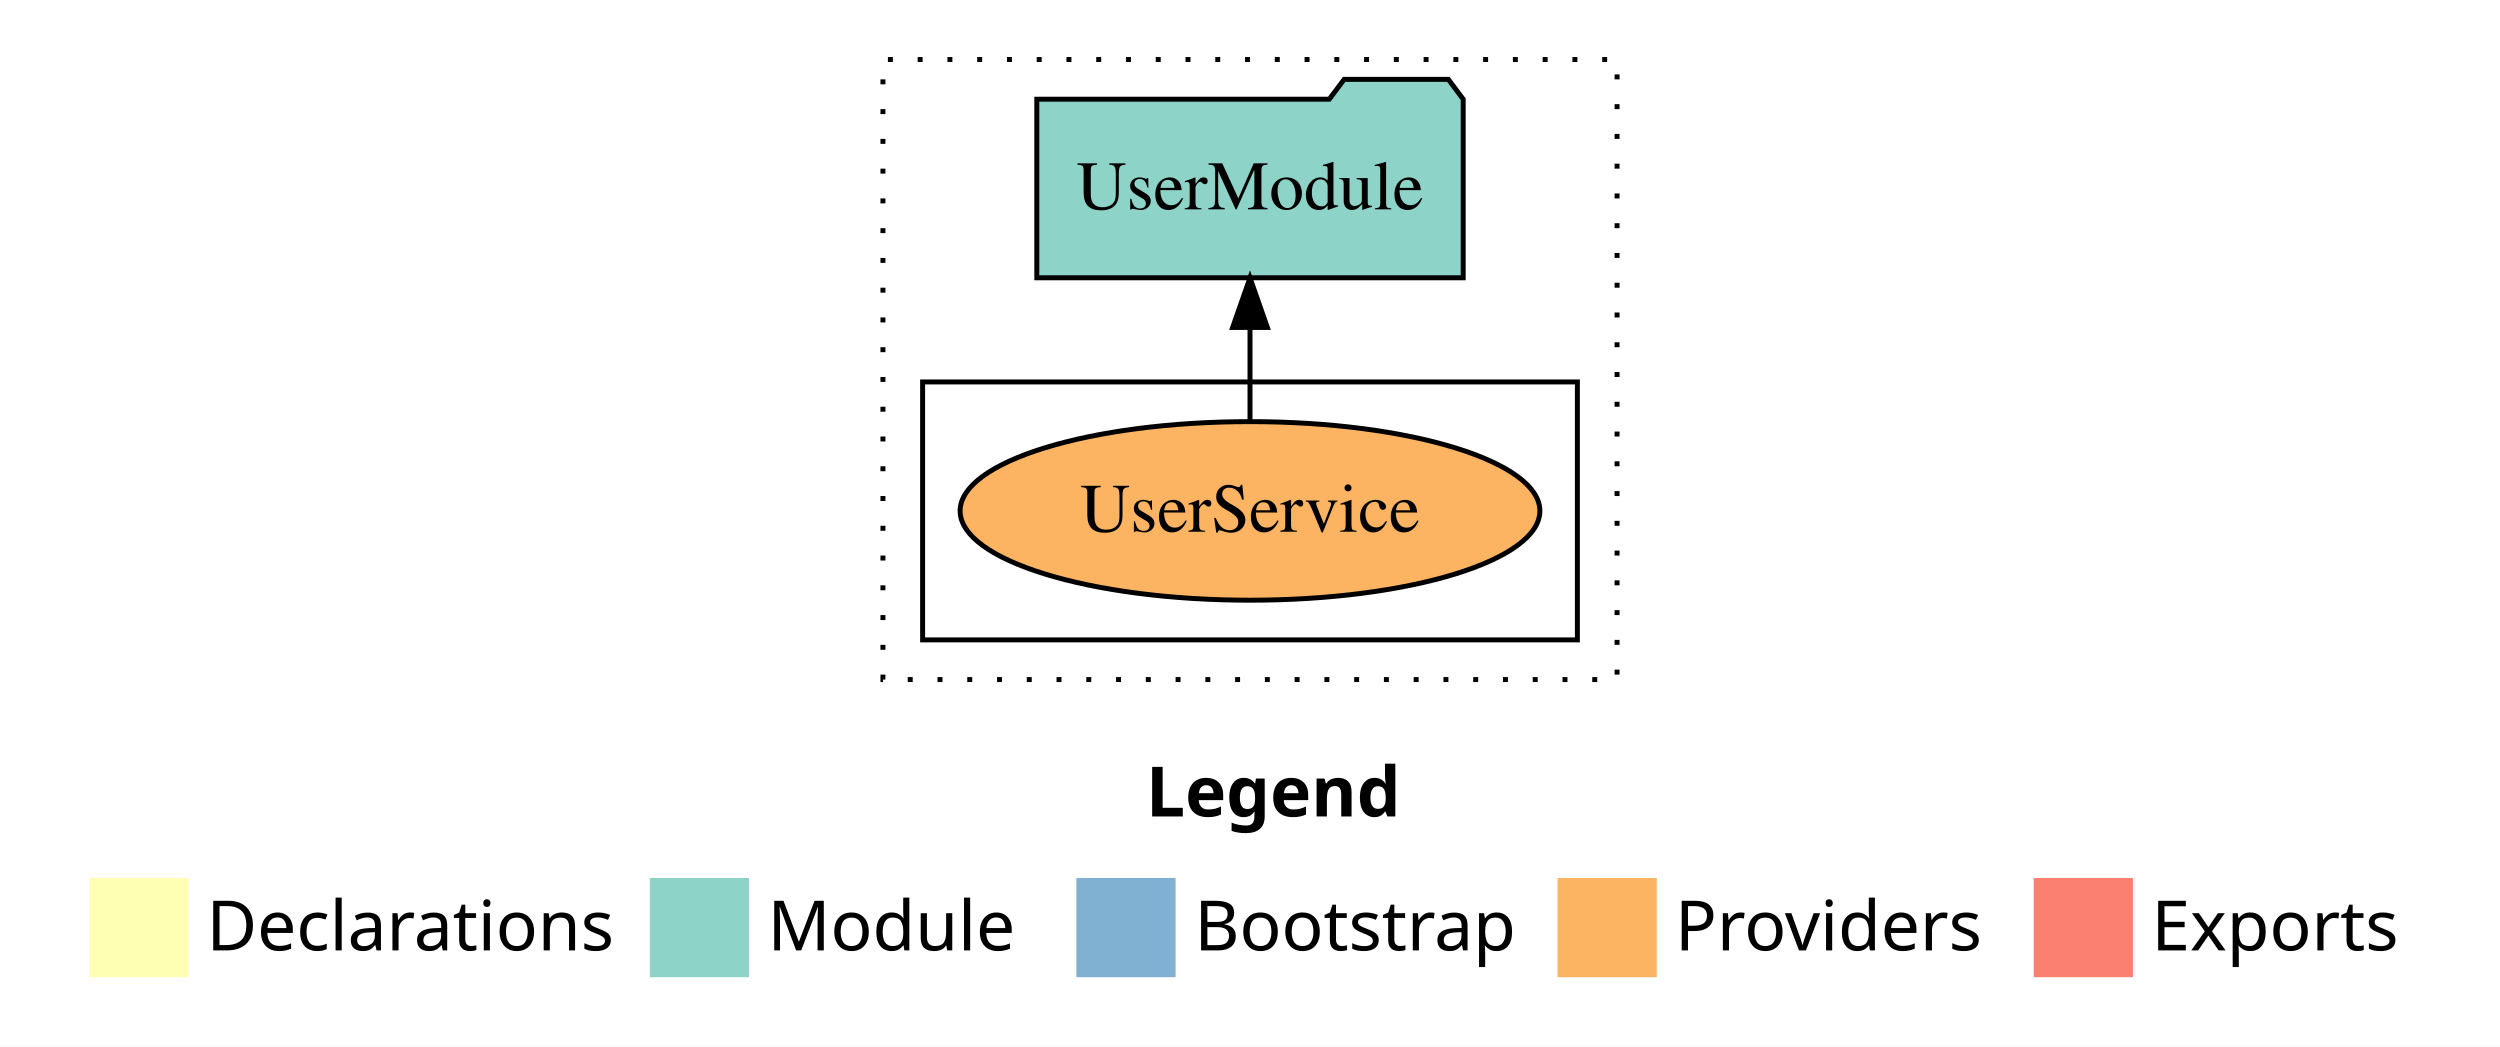
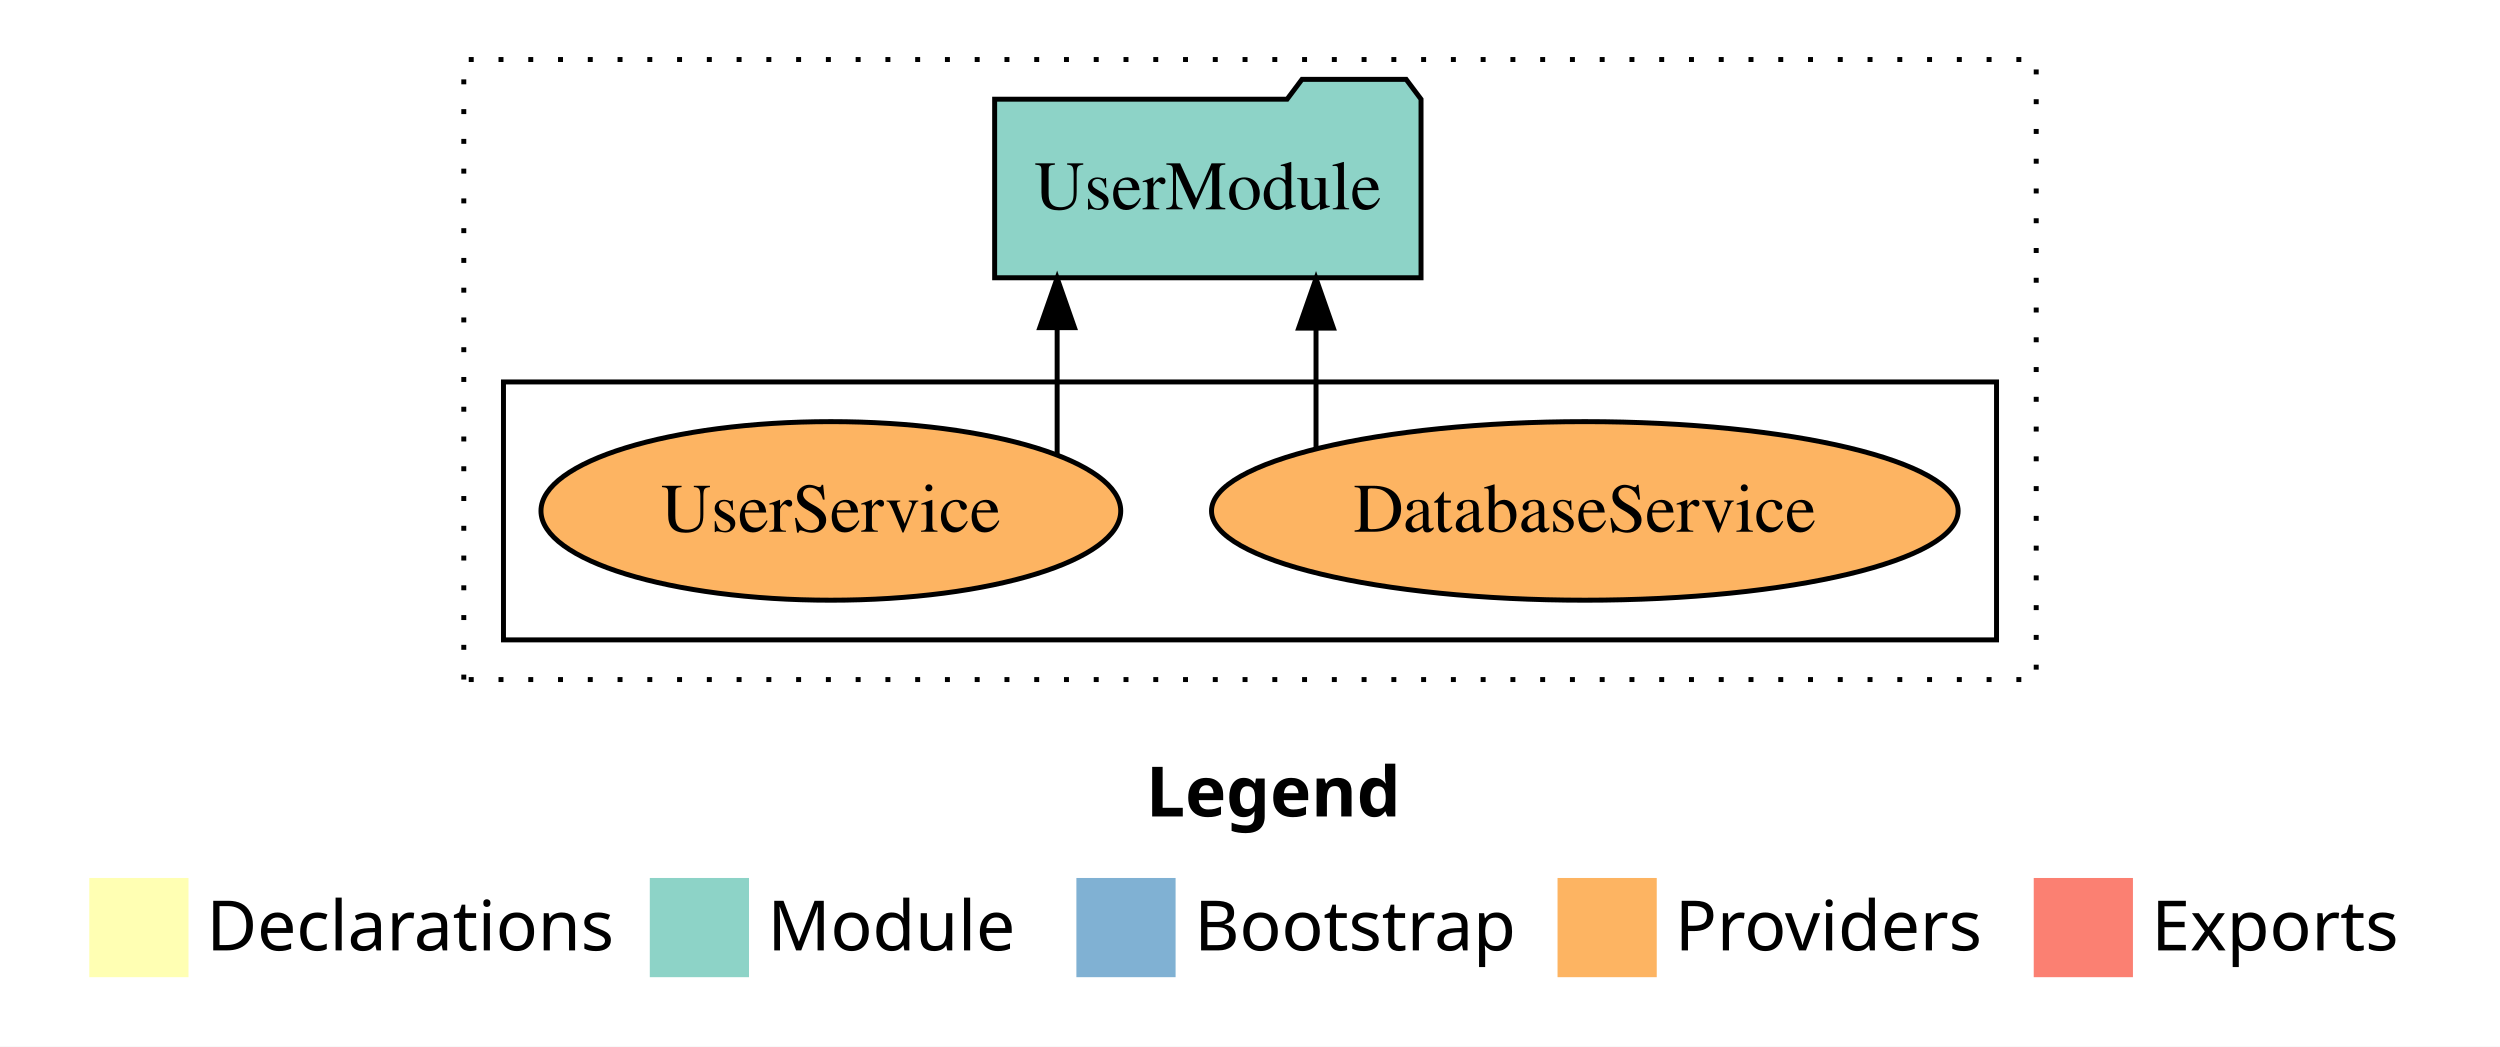
<svg xmlns="http://www.w3.org/2000/svg" width="504pt" height="211pt" viewBox="0.00 0.00 504.00 211.00">
  <g id="graph0" class="graph" transform="scale(1 1) rotate(0) translate(4 207)">
    <polygon fill="white" stroke="transparent" points="-4,4 -4,-207 500,-207 500,4 -4,4" />
    <text text-anchor="start" x="227.01" y="-42.4" font-family="sans-serif" font-weight="bold" font-size="14.00">Legend</text>
    <polygon fill="#ffffb3" stroke="transparent" points="14,-10 14,-30 34,-30 34,-10 14,-10" />
    <text text-anchor="start" x="37.63" y="-15.4" font-family="sans-serif" font-size="14.00">  Declarations</text>
    <polygon fill="#8dd3c7" stroke="transparent" points="127,-10 127,-30 147,-30 147,-10 127,-10" />
    <text text-anchor="start" x="150.73" y="-15.4" font-family="sans-serif" font-size="14.00">  Module</text>
    <polygon fill="#80b1d3" stroke="transparent" points="213,-10 213,-30 233,-30 233,-10 213,-10" />
    <text text-anchor="start" x="236.78" y="-15.4" font-family="sans-serif" font-size="14.00">  Bootstrap</text>
    <polygon fill="#fdb462" stroke="transparent" points="310,-10 310,-30 330,-30 330,-10 310,-10" />
    <text text-anchor="start" x="333.67" y="-15.4" font-family="sans-serif" font-size="14.00">  Providers</text>
    <polygon fill="#fb8072" stroke="transparent" points="406,-10 406,-30 426,-30 426,-10 406,-10" />
    <text text-anchor="start" x="429.73" y="-15.4" font-family="sans-serif" font-size="14.00">  Exports</text>
    <g id="clust1" class="cluster">
-       <polygon fill="none" stroke="black" stroke-dasharray="1,5" points="174,-70 174,-195 322,-195 322,-70 174,-70" />
+       <polygon fill="none" stroke="black" stroke-dasharray="1,5" points="89.5,-70 89.5,-195 406.5,-195 406.5,-70 89.5,-70" />
    </g>
    <g id="clust6" class="cluster">
-       <polygon fill="none" stroke="black" points="182,-78 182,-130 314,-130 314,-78 182,-78" />
+       <polygon fill="none" stroke="black" points="97.5,-78 97.5,-130 398.5,-130 398.5,-78 97.5,-78" />
    </g>
    <g id="node1" class="node">
-       <ellipse fill="#fdb462" stroke="black" cx="248" cy="-104" rx="58.44" ry="18" />
-       <text text-anchor="middle" x="248" y="-99.8" font-family="Times,serif" font-size="14.00">UserService</text>
+       <ellipse fill="#fdb462" stroke="black" cx="315.5" cy="-104" rx="75.26" ry="18" />
+       <text text-anchor="middle" x="315.5" y="-99.8" font-family="Times,serif" font-size="14.00">DatabaseService</text>
+     </g>
+     <g id="node3" class="node">
+       <polygon fill="#8dd3c7" stroke="black" points="282.48,-187 279.48,-191 258.48,-191 255.48,-187 196.52,-187 196.52,-151 282.48,-151 282.48,-187" />
+       <text text-anchor="middle" x="239.5" y="-164.8" font-family="Times,serif" font-size="14.00">UserModule</text>
+     </g>
+     <g id="edge1" class="edge">
+       <path fill="none" stroke="black" d="M261.31,-116.53C261.31,-116.53 261.31,-140.85 261.31,-140.85" />
+       <polygon fill="black" stroke="black" points="257.81,-140.85 261.31,-150.85 264.81,-140.85 257.81,-140.85" />
    </g>
    <g id="node2" class="node">
-       <polygon fill="#8dd3c7" stroke="black" points="290.98,-187 287.98,-191 266.98,-191 263.98,-187 205.02,-187 205.02,-151 290.98,-151 290.98,-187" />
-       <text text-anchor="middle" x="248" y="-164.8" font-family="Times,serif" font-size="14.00">UserModule</text>
+       <ellipse fill="#fdb462" stroke="black" cx="163.5" cy="-104" rx="58.44" ry="18" />
+       <text text-anchor="middle" x="163.5" y="-99.8" font-family="Times,serif" font-size="14.00">UserService</text>
    </g>
-     <g id="edge1" class="edge">
-       <path fill="none" stroke="black" d="M248,-122.11C248,-122.11 248,-140.99 248,-140.99" />
-       <polygon fill="black" stroke="black" points="244.5,-140.99 248,-150.99 251.5,-140.99 244.5,-140.99" />
+     <g id="edge2" class="edge">
+       <path fill="none" stroke="black" d="M209.12,-115.32C209.12,-115.32 209.12,-140.94 209.12,-140.94" />
+       <polygon fill="black" stroke="black" points="205.62,-140.94 209.12,-150.94 212.62,-140.94 205.62,-140.94" />
    </g>
  </g>
</svg>
